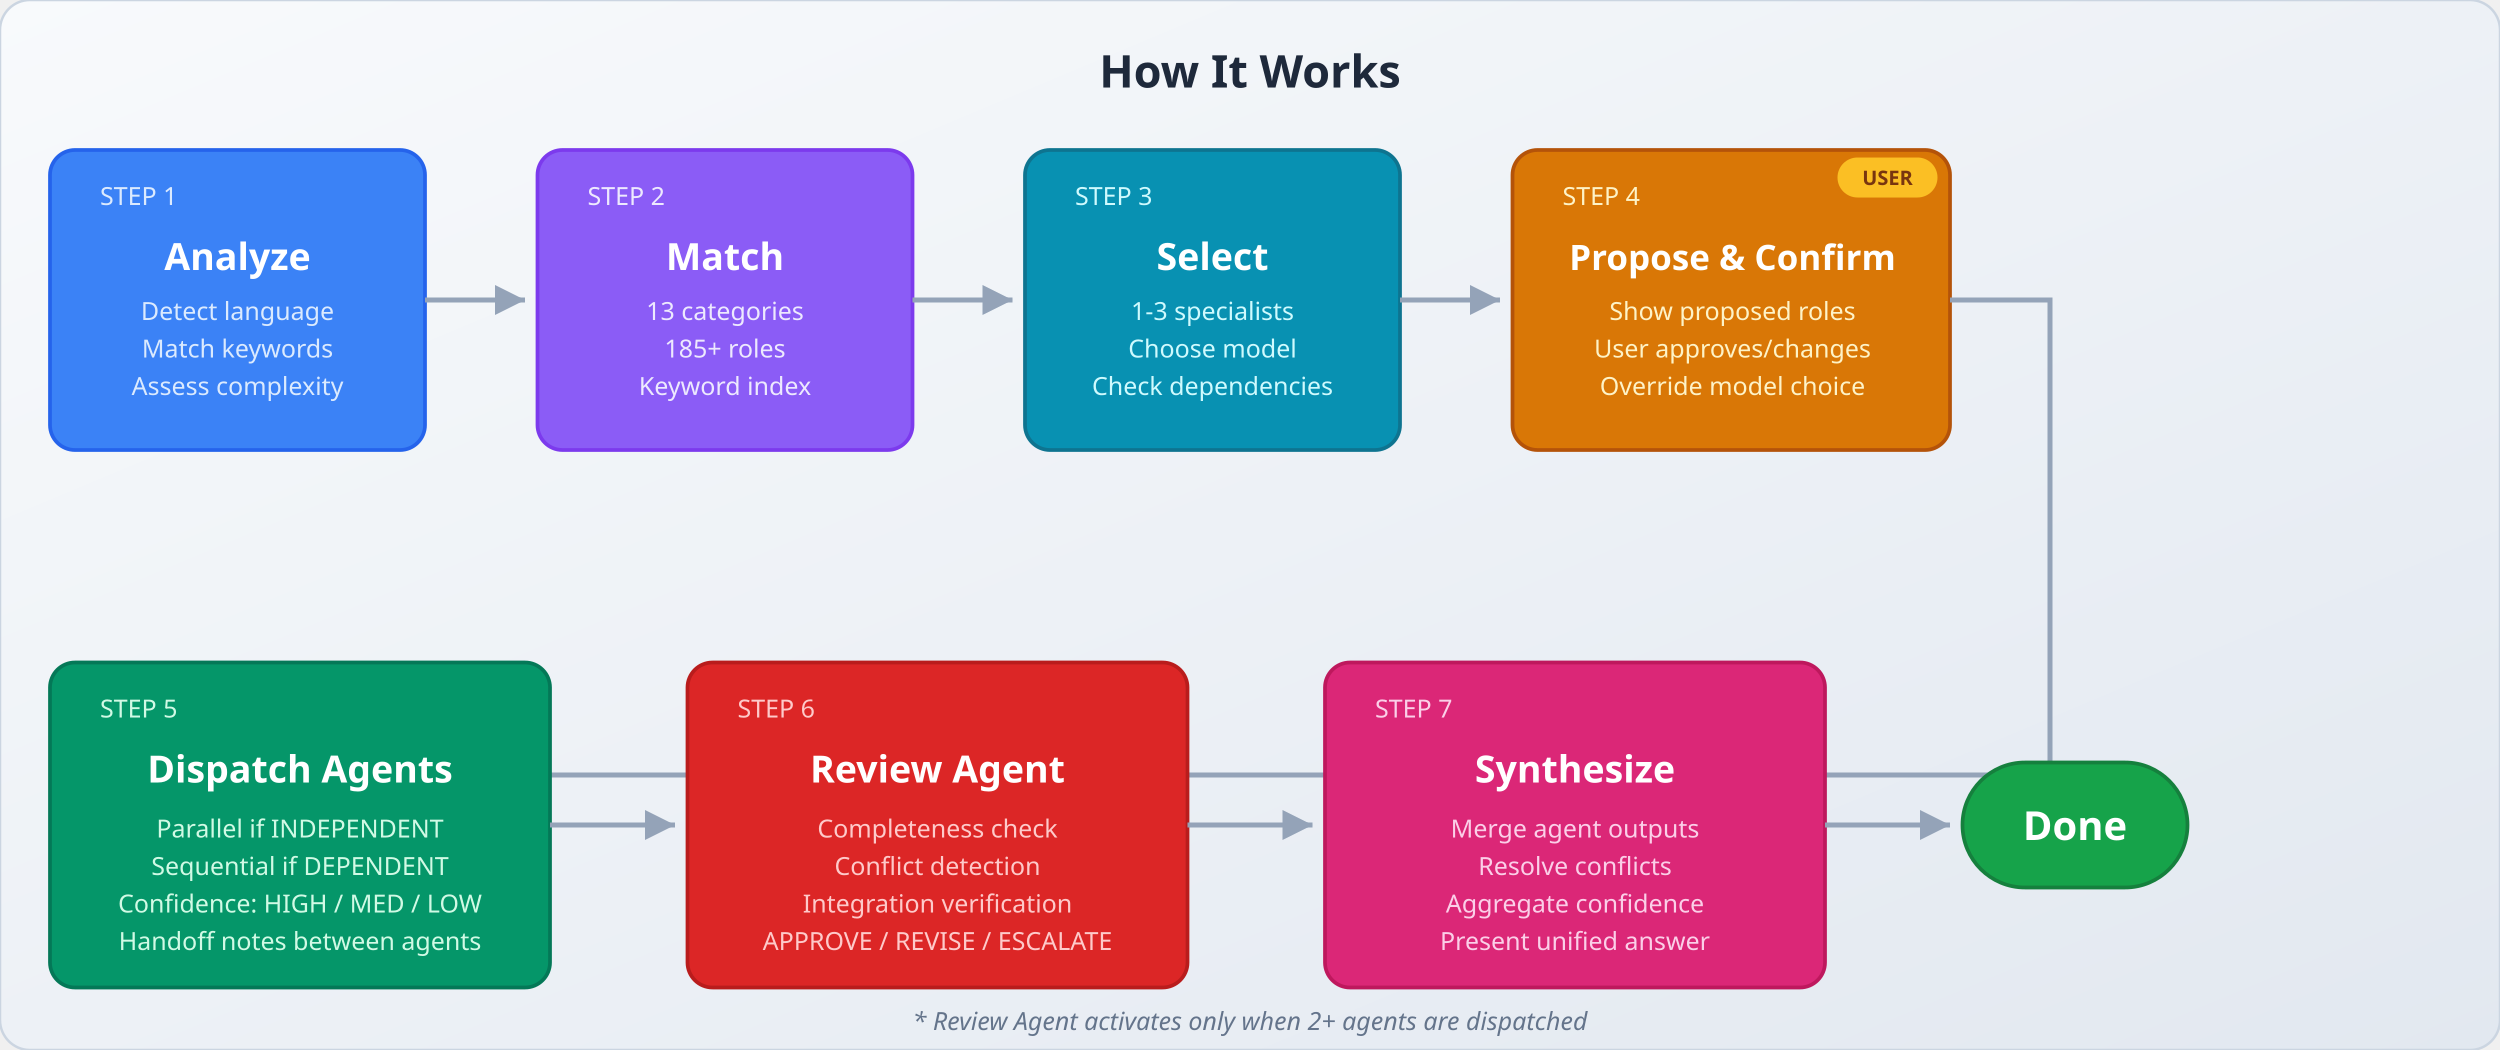
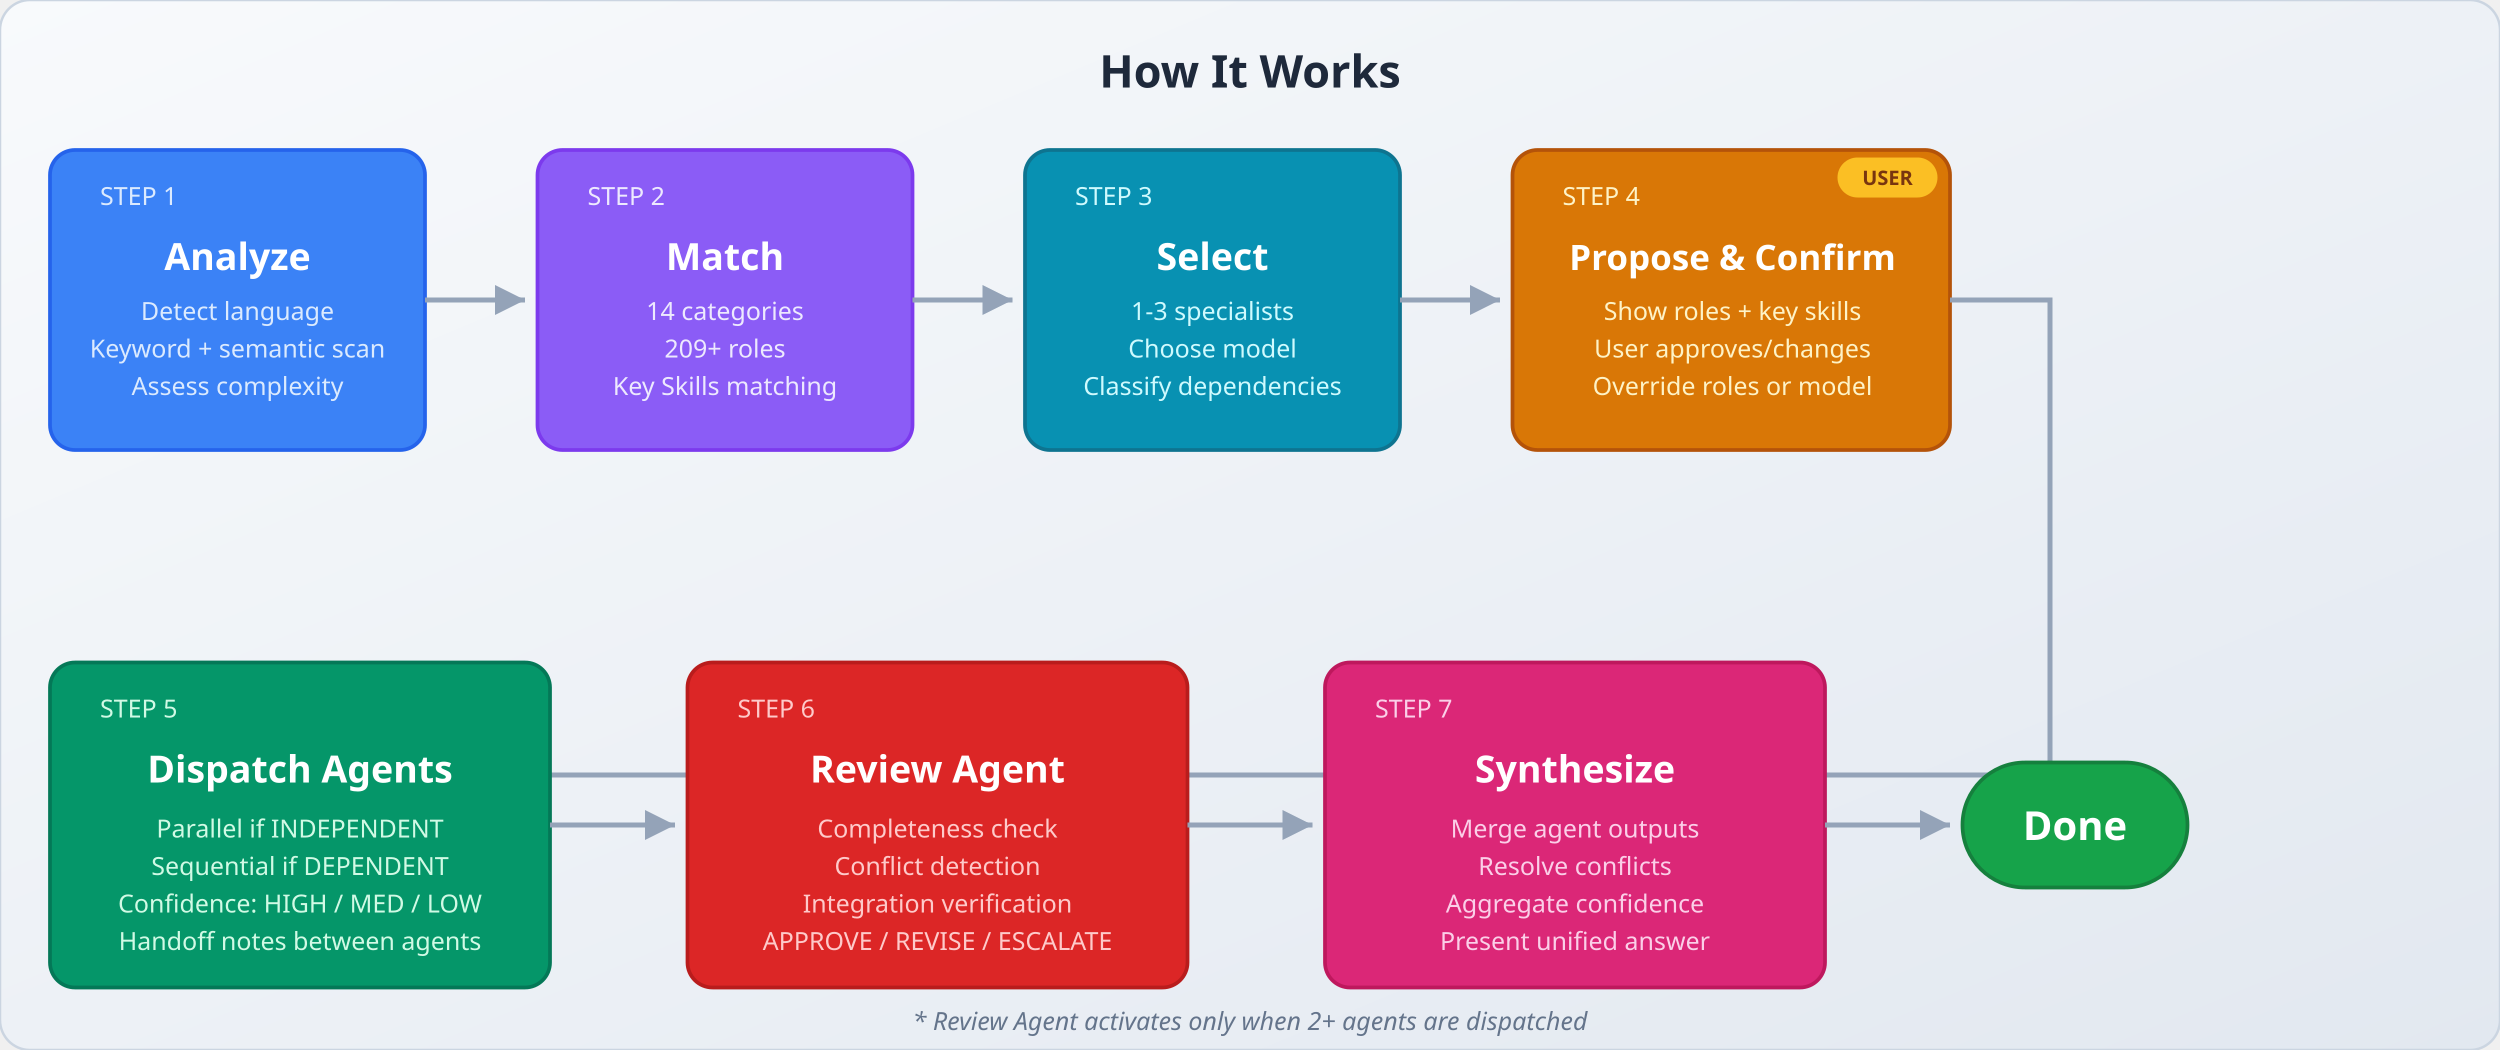
<svg xmlns="http://www.w3.org/2000/svg" viewBox="0 0 1000 420" width="1000" height="420">
  <defs>
    <linearGradient id="bg" x1="0%" y1="0%" x2="100%" y2="100%">
      <stop offset="0%" style="stop-color:#f8fafc" />
      <stop offset="100%" style="stop-color:#e2e8f0" />
    </linearGradient>
    <marker id="arrow" viewBox="0 0 10 10" refX="10" refY="5" markerWidth="6" markerHeight="6" orient="auto-start-auto">
      <path d="M 0 0 L 10 5 L 0 10 z" fill="#94a3b8" />
    </marker>
  </defs>
  <rect width="1000" height="420" fill="url(#bg)" rx="12" stroke="#cbd5e1" stroke-width="1" />
  <text x="500" y="35" text-anchor="middle" fill="#1e293b" font-family="Segoe UI, system-ui, sans-serif" font-size="18" font-weight="bold">How It Works</text>
  <rect x="20" y="60" width="150" height="120" rx="10" fill="#3b82f6" stroke="#2563eb" stroke-width="1.5" />
  <text x="40" y="82" fill="#dbeafe" font-family="Segoe UI, system-ui, sans-serif" font-size="10">STEP 1</text>
  <text x="95" y="108" text-anchor="middle" fill="white" font-family="Segoe UI, system-ui, sans-serif" font-size="15" font-weight="bold">Analyze</text>
  <text x="95" y="128" text-anchor="middle" fill="#dbeafe" font-family="Segoe UI, system-ui, sans-serif" font-size="10">Detect language</text>
-   <text x="95" y="143" text-anchor="middle" fill="#dbeafe" font-family="Segoe UI, system-ui, sans-serif" font-size="10">Match keywords</text>
+   <text x="95" y="143" text-anchor="middle" fill="#dbeafe" font-family="Segoe UI, system-ui, sans-serif" font-size="10">Keyword + semantic scan</text>
  <text x="95" y="158" text-anchor="middle" fill="#dbeafe" font-family="Segoe UI, system-ui, sans-serif" font-size="10">Assess complexity</text>
  <line x1="170" y1="120" x2="210" y2="120" stroke="#94a3b8" stroke-width="2" marker-end="url(#arrow)" />
  <rect x="215" y="60" width="150" height="120" rx="10" fill="#8b5cf6" stroke="#7c3aed" stroke-width="1.5" />
  <text x="235" y="82" fill="#ede9fe" font-family="Segoe UI, system-ui, sans-serif" font-size="10">STEP 2</text>
  <text x="290" y="108" text-anchor="middle" fill="white" font-family="Segoe UI, system-ui, sans-serif" font-size="15" font-weight="bold">Match</text>
-   <text x="290" y="128" text-anchor="middle" fill="#ede9fe" font-family="Segoe UI, system-ui, sans-serif" font-size="10">13 categories</text>
-   <text x="290" y="143" text-anchor="middle" fill="#ede9fe" font-family="Segoe UI, system-ui, sans-serif" font-size="10">185+ roles</text>
-   <text x="290" y="158" text-anchor="middle" fill="#ede9fe" font-family="Segoe UI, system-ui, sans-serif" font-size="10">Keyword index</text>
+   <text x="290" y="128" text-anchor="middle" fill="#ede9fe" font-family="Segoe UI, system-ui, sans-serif" font-size="10">14 categories</text>
+   <text x="290" y="143" text-anchor="middle" fill="#ede9fe" font-family="Segoe UI, system-ui, sans-serif" font-size="10">209+ roles</text>
+   <text x="290" y="158" text-anchor="middle" fill="#ede9fe" font-family="Segoe UI, system-ui, sans-serif" font-size="10">Key Skills matching</text>
  <line x1="365" y1="120" x2="405" y2="120" stroke="#94a3b8" stroke-width="2" marker-end="url(#arrow)" />
  <rect x="410" y="60" width="150" height="120" rx="10" fill="#0891b2" stroke="#0e7490" stroke-width="1.5" />
  <text x="430" y="82" fill="#cffafe" font-family="Segoe UI, system-ui, sans-serif" font-size="10">STEP 3</text>
  <text x="485" y="108" text-anchor="middle" fill="white" font-family="Segoe UI, system-ui, sans-serif" font-size="15" font-weight="bold">Select</text>
  <text x="485" y="128" text-anchor="middle" fill="#cffafe" font-family="Segoe UI, system-ui, sans-serif" font-size="10">1-3 specialists</text>
  <text x="485" y="143" text-anchor="middle" fill="#cffafe" font-family="Segoe UI, system-ui, sans-serif" font-size="10">Choose model</text>
-   <text x="485" y="158" text-anchor="middle" fill="#cffafe" font-family="Segoe UI, system-ui, sans-serif" font-size="10">Check dependencies</text>
+   <text x="485" y="158" text-anchor="middle" fill="#cffafe" font-family="Segoe UI, system-ui, sans-serif" font-size="10">Classify dependencies</text>
  <line x1="560" y1="120" x2="600" y2="120" stroke="#94a3b8" stroke-width="2" marker-end="url(#arrow)" />
  <rect x="605" y="60" width="175" height="120" rx="10" fill="#d97706" stroke="#b45309" stroke-width="1.5" />
  <rect x="735" y="63" width="40" height="16" rx="8" fill="#fbbf24" />
  <text x="755" y="74" text-anchor="middle" fill="#78350f" font-family="Segoe UI, system-ui, sans-serif" font-size="8" font-weight="bold">USER</text>
  <text x="625" y="82" fill="#fef3c7" font-family="Segoe UI, system-ui, sans-serif" font-size="10">STEP 4</text>
  <text x="693" y="108" text-anchor="middle" fill="white" font-family="Segoe UI, system-ui, sans-serif" font-size="14" font-weight="bold">Propose &amp; Confirm</text>
-   <text x="693" y="128" text-anchor="middle" fill="#fef3c7" font-family="Segoe UI, system-ui, sans-serif" font-size="10">Show proposed roles</text>
+   <text x="693" y="128" text-anchor="middle" fill="#fef3c7" font-family="Segoe UI, system-ui, sans-serif" font-size="10">Show roles + key skills</text>
  <text x="693" y="143" text-anchor="middle" fill="#fef3c7" font-family="Segoe UI, system-ui, sans-serif" font-size="10">User approves/changes</text>
-   <text x="693" y="158" text-anchor="middle" fill="#fef3c7" font-family="Segoe UI, system-ui, sans-serif" font-size="10">Override model choice</text>
+   <text x="693" y="158" text-anchor="middle" fill="#fef3c7" font-family="Segoe UI, system-ui, sans-serif" font-size="10">Override roles or model</text>
  <path d="M 780 120 L 820 120 L 820 310 L 80 310 L 80 330" stroke="#94a3b8" stroke-width="2" fill="none" marker-end="url(#arrow)" />
  <rect x="20" y="265" width="200" height="130" rx="10" fill="#059669" stroke="#047857" stroke-width="1.5" />
  <text x="40" y="287" fill="#d1fae5" font-family="Segoe UI, system-ui, sans-serif" font-size="10">STEP 5</text>
  <text x="120" y="313" text-anchor="middle" fill="white" font-family="Segoe UI, system-ui, sans-serif" font-size="15" font-weight="bold">Dispatch Agents</text>
  <text x="120" y="335" text-anchor="middle" fill="#d1fae5" font-family="Segoe UI, system-ui, sans-serif" font-size="10">Parallel if INDEPENDENT</text>
  <text x="120" y="350" text-anchor="middle" fill="#d1fae5" font-family="Segoe UI, system-ui, sans-serif" font-size="10">Sequential if DEPENDENT</text>
  <text x="120" y="365" text-anchor="middle" fill="#d1fae5" font-family="Segoe UI, system-ui, sans-serif" font-size="10">Confidence: HIGH / MED / LOW</text>
  <text x="120" y="380" text-anchor="middle" fill="#d1fae5" font-family="Segoe UI, system-ui, sans-serif" font-size="10">Handoff notes between agents</text>
  <line x1="220" y1="330" x2="270" y2="330" stroke="#94a3b8" stroke-width="2" marker-end="url(#arrow)" />
  <rect x="275" y="265" width="200" height="130" rx="10" fill="#dc2626" stroke="#b91c1c" stroke-width="1.5" />
  <text x="295" y="287" fill="#fecaca" font-family="Segoe UI, system-ui, sans-serif" font-size="10">STEP 6</text>
  <text x="375" y="313" text-anchor="middle" fill="white" font-family="Segoe UI, system-ui, sans-serif" font-size="15" font-weight="bold">Review Agent</text>
  <text x="375" y="335" text-anchor="middle" fill="#fecaca" font-family="Segoe UI, system-ui, sans-serif" font-size="10">Completeness check</text>
  <text x="375" y="350" text-anchor="middle" fill="#fecaca" font-family="Segoe UI, system-ui, sans-serif" font-size="10">Conflict detection</text>
  <text x="375" y="365" text-anchor="middle" fill="#fecaca" font-family="Segoe UI, system-ui, sans-serif" font-size="10">Integration verification</text>
  <text x="375" y="380" text-anchor="middle" fill="#fecaca" font-family="Segoe UI, system-ui, sans-serif" font-size="10">APPROVE / REVISE / ESCALATE</text>
  <line x1="475" y1="330" x2="525" y2="330" stroke="#94a3b8" stroke-width="2" marker-end="url(#arrow)" />
  <rect x="530" y="265" width="200" height="130" rx="10" fill="#db2777" stroke="#be185d" stroke-width="1.5" />
  <text x="550" y="287" fill="#fbcfe8" font-family="Segoe UI, system-ui, sans-serif" font-size="10">STEP 7</text>
  <text x="630" y="313" text-anchor="middle" fill="white" font-family="Segoe UI, system-ui, sans-serif" font-size="15" font-weight="bold">Synthesize</text>
  <text x="630" y="335" text-anchor="middle" fill="#fbcfe8" font-family="Segoe UI, system-ui, sans-serif" font-size="10">Merge agent outputs</text>
  <text x="630" y="350" text-anchor="middle" fill="#fbcfe8" font-family="Segoe UI, system-ui, sans-serif" font-size="10">Resolve conflicts</text>
  <text x="630" y="365" text-anchor="middle" fill="#fbcfe8" font-family="Segoe UI, system-ui, sans-serif" font-size="10">Aggregate confidence</text>
  <text x="630" y="380" text-anchor="middle" fill="#fbcfe8" font-family="Segoe UI, system-ui, sans-serif" font-size="10">Present unified answer</text>
  <line x1="730" y1="330" x2="780" y2="330" stroke="#94a3b8" stroke-width="2" marker-end="url(#arrow)" />
  <rect x="785" y="305" width="90" height="50" rx="25" fill="#16a34a" stroke="#15803d" stroke-width="1.5" />
  <text x="830" y="336" text-anchor="middle" fill="white" font-family="Segoe UI, system-ui, sans-serif" font-size="16" font-weight="bold">Done</text>
  <text x="500" y="412" text-anchor="middle" fill="#64748b" font-family="Segoe UI, system-ui, sans-serif" font-size="10" font-style="italic">* Review Agent activates only when 2+ agents are dispatched</text>
</svg>
